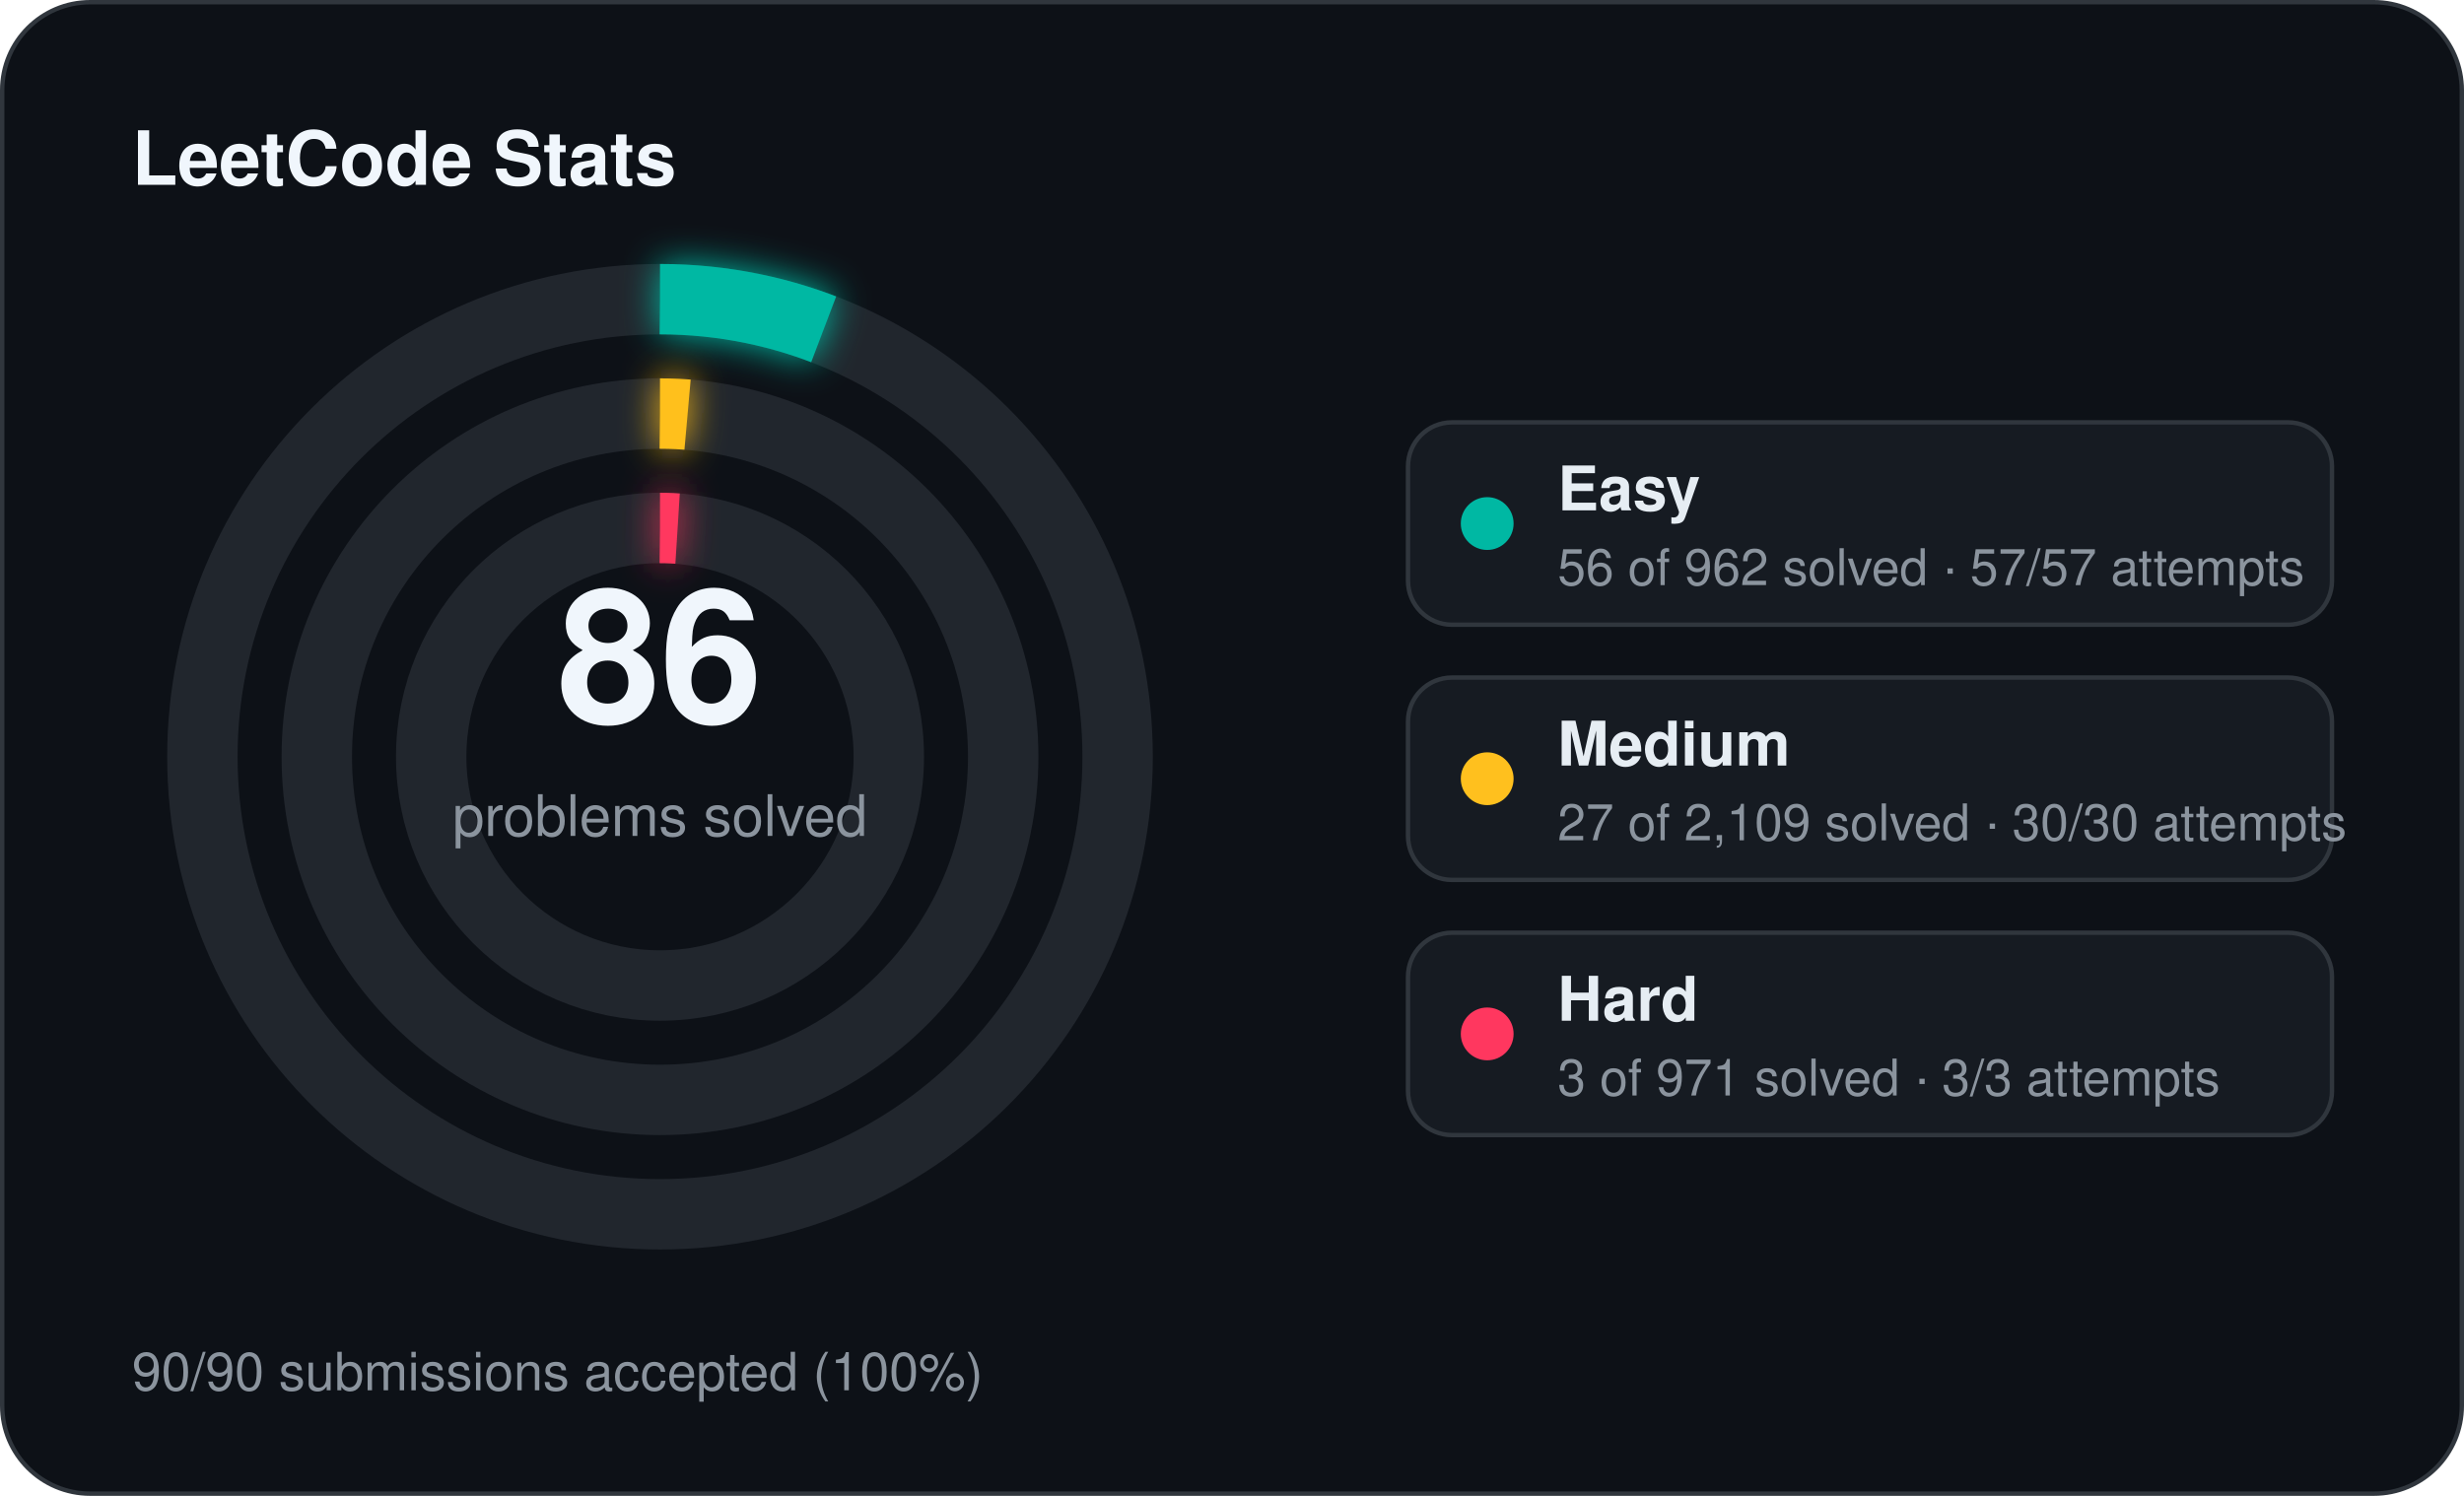
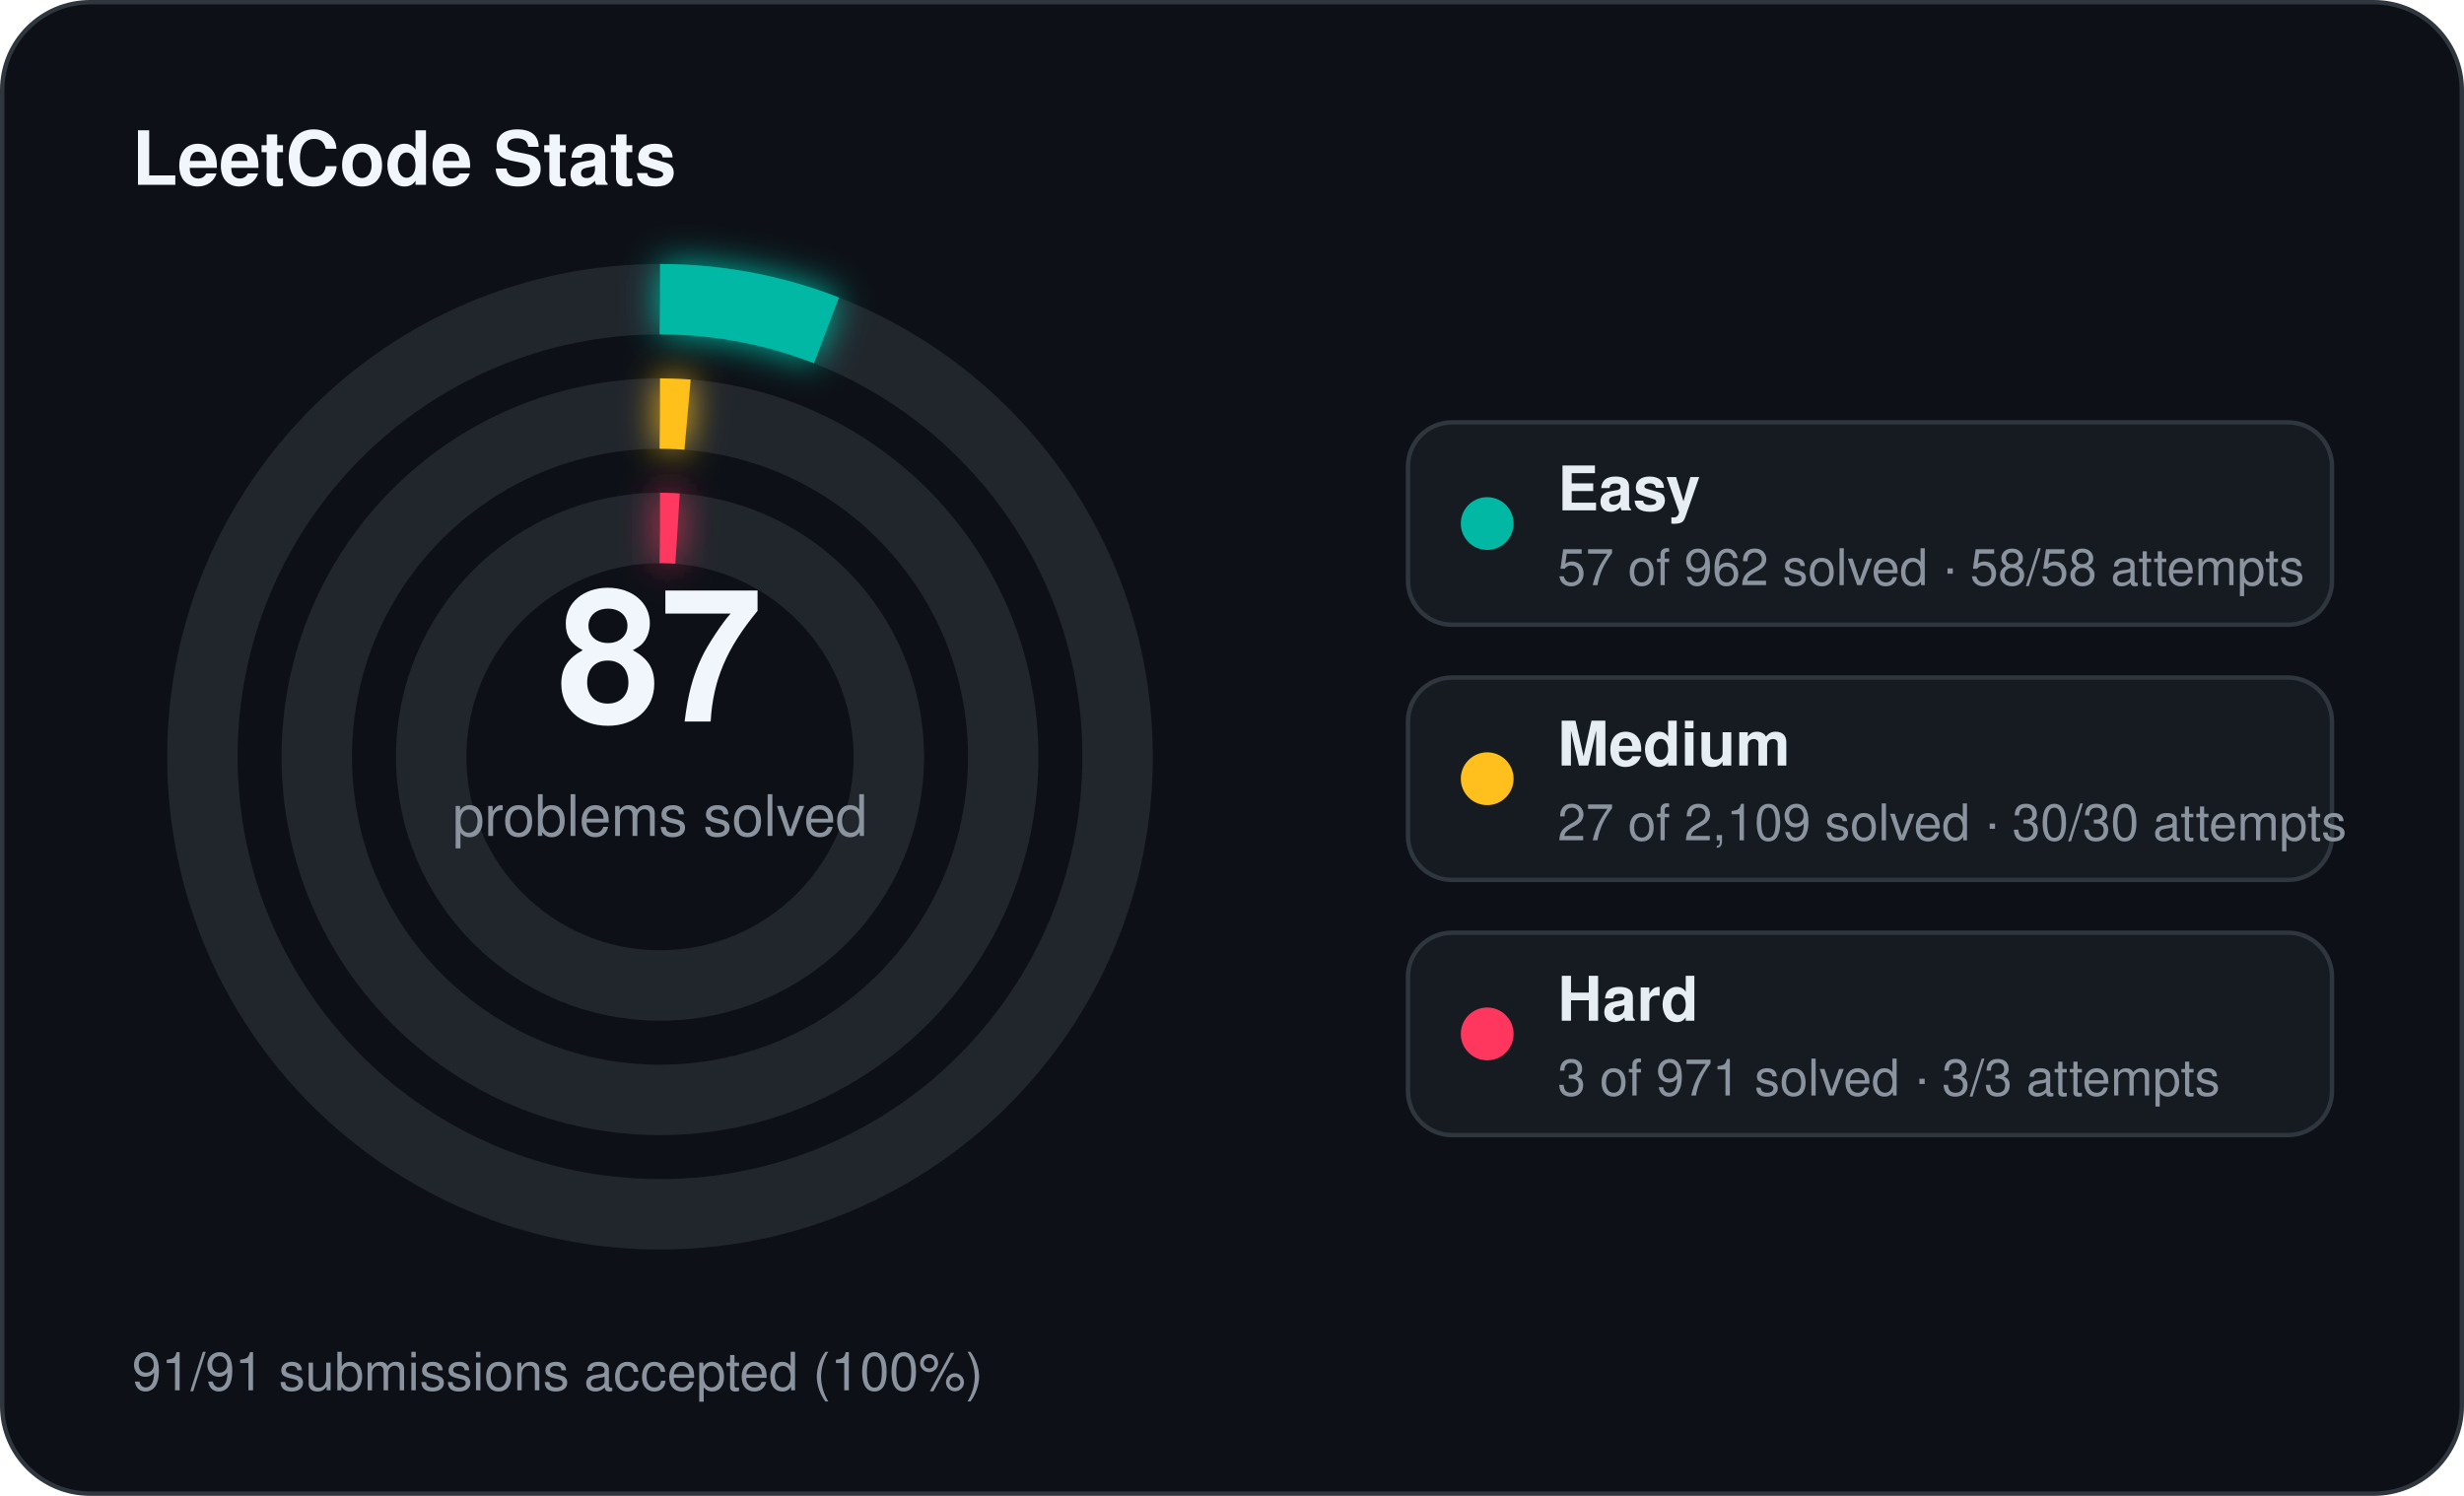
<svg xmlns="http://www.w3.org/2000/svg" width="560" height="340" viewBox="0 0 560 340">
  <defs>
    <filter id="stats-glow" x="-60%" y="-60%" width="220%" height="220%">
      <feGaussianBlur stdDeviation="4" result="blur" />
      <feMerge>
        <feMergeNode in="blur" />
        <feMergeNode in="SourceGraphic" />
      </feMerge>
    </filter>
  </defs>
  <rect x="0.5" y="0.5" width="559" height="339" rx="20" fill="#0d1117" stroke="#30363d" stroke-width="1" />
  <text x="30" y="42" fill="#f0f6fc" font-family="Segoe UI, Helvetica, Arial, sans-serif" font-size="17" font-weight="700">LeetCode Stats</text>
  <circle cx="150" cy="172" r="104" fill="none" stroke="#21262d" stroke-width="16" />
-   <circle cx="150" cy="172" r="104" fill="none" stroke="#00b8a3" stroke-width="16" stroke-linecap="butt" stroke-dasharray="38.04 653.45" transform="rotate(-90 150 172)" filter="url(#stats-glow)" />
+   <circle cx="150" cy="172" r="104" fill="none" stroke="#00b8a3" stroke-width="16" stroke-linecap="butt" stroke-dasharray="38.72 653.45" transform="rotate(-90 150 172)" filter="url(#stats-glow)" />
  <circle cx="150" cy="172" r="78" fill="none" stroke="#21262d" stroke-width="16" />
  <circle cx="150" cy="172" r="78" fill="none" stroke="#ffc01e" stroke-width="16" stroke-linecap="butt" stroke-dasharray="6.27 490.09" transform="rotate(-90 150 172)" filter="url(#stats-glow)" />
  <circle cx="150" cy="172" r="52" fill="none" stroke="#21262d" stroke-width="16" />
  <circle cx="150" cy="172" r="52" fill="none" stroke="#ff375f" stroke-width="16" stroke-linecap="butt" stroke-dasharray="4.00 326.73" transform="rotate(-90 150 172)" filter="url(#stats-glow)" />
-   <text x="150" y="164" text-anchor="middle" fill="#f0f6fc" font-family="Segoe UI, Helvetica, Arial, sans-serif" font-size="42" font-weight="700">86</text>
+   <text x="150" y="164" text-anchor="middle" fill="#f0f6fc" font-family="Segoe UI, Helvetica, Arial, sans-serif" font-size="42" font-weight="700">87</text>
  <text x="150" y="190" text-anchor="middle" fill="#8b949e" font-family="Segoe UI, Helvetica, Arial, sans-serif" font-size="13">problems solved</text>
  <rect x="320" y="96" width="210" height="46" rx="10" fill="#161b22" stroke="#30363d" stroke-width="1" />
  <circle cx="338" cy="119" r="6" fill="#00b8a3" />
  <text x="354" y="116" fill="#e6edf3" font-family="Segoe UI, Helvetica, Arial, sans-serif" font-size="14" font-weight="600">Easy</text>
-   <text x="354" y="133" fill="#8b949e" font-family="Segoe UI, Helvetica, Arial, sans-serif" font-size="11.5">56 of 962 solved · 57/57 attempts</text>
+   <text x="354" y="133" fill="#8b949e" font-family="Segoe UI, Helvetica, Arial, sans-serif" font-size="11.5">57 of 962 solved · 58/58 attempts</text>
  <rect x="320" y="154" width="210" height="46" rx="10" fill="#161b22" stroke="#30363d" stroke-width="1" />
  <circle cx="338" cy="177" r="6" fill="#ffc01e" />
  <text x="354" y="174" fill="#e6edf3" font-family="Segoe UI, Helvetica, Arial, sans-serif" font-size="14" font-weight="600">Medium</text>
  <text x="354" y="191" fill="#8b949e" font-family="Segoe UI, Helvetica, Arial, sans-serif" font-size="11.5">27 of 2,109 solved · 30/30 attempts</text>
  <rect x="320" y="212" width="210" height="46" rx="10" fill="#161b22" stroke="#30363d" stroke-width="1" />
  <circle cx="338" cy="235" r="6" fill="#ff375f" />
  <text x="354" y="232" fill="#e6edf3" font-family="Segoe UI, Helvetica, Arial, sans-serif" font-size="14" font-weight="600">Hard</text>
  <text x="354" y="249" fill="#8b949e" font-family="Segoe UI, Helvetica, Arial, sans-serif" font-size="11.5">3 of 971 solved · 3/3 attempts</text>
-   <text x="30" y="316" fill="#8b949e" font-family="Segoe UI, Helvetica, Arial, sans-serif" font-size="12">90/90 submissions accepted (100%)</text>
+   <text x="30" y="316" fill="#8b949e" font-family="Segoe UI, Helvetica, Arial, sans-serif" font-size="12">91/91 submissions accepted (100%)</text>
</svg>
